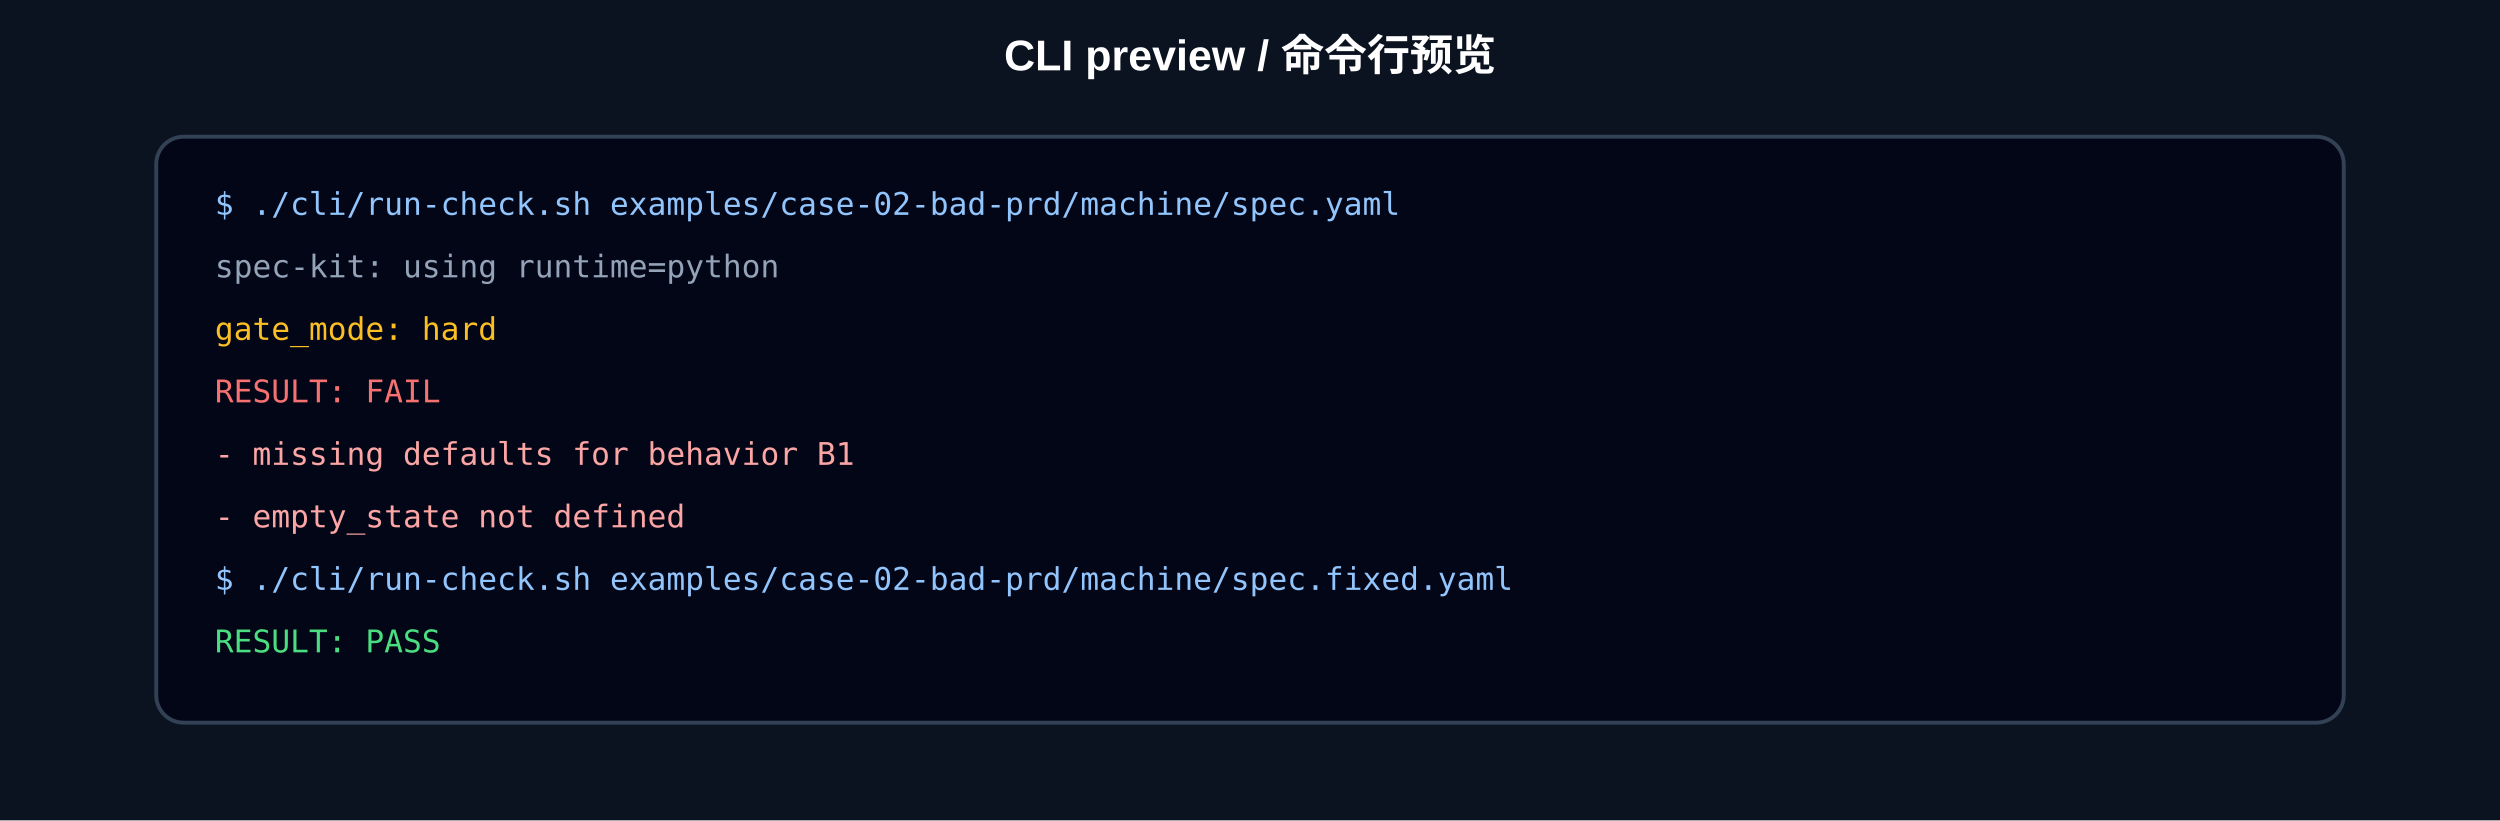
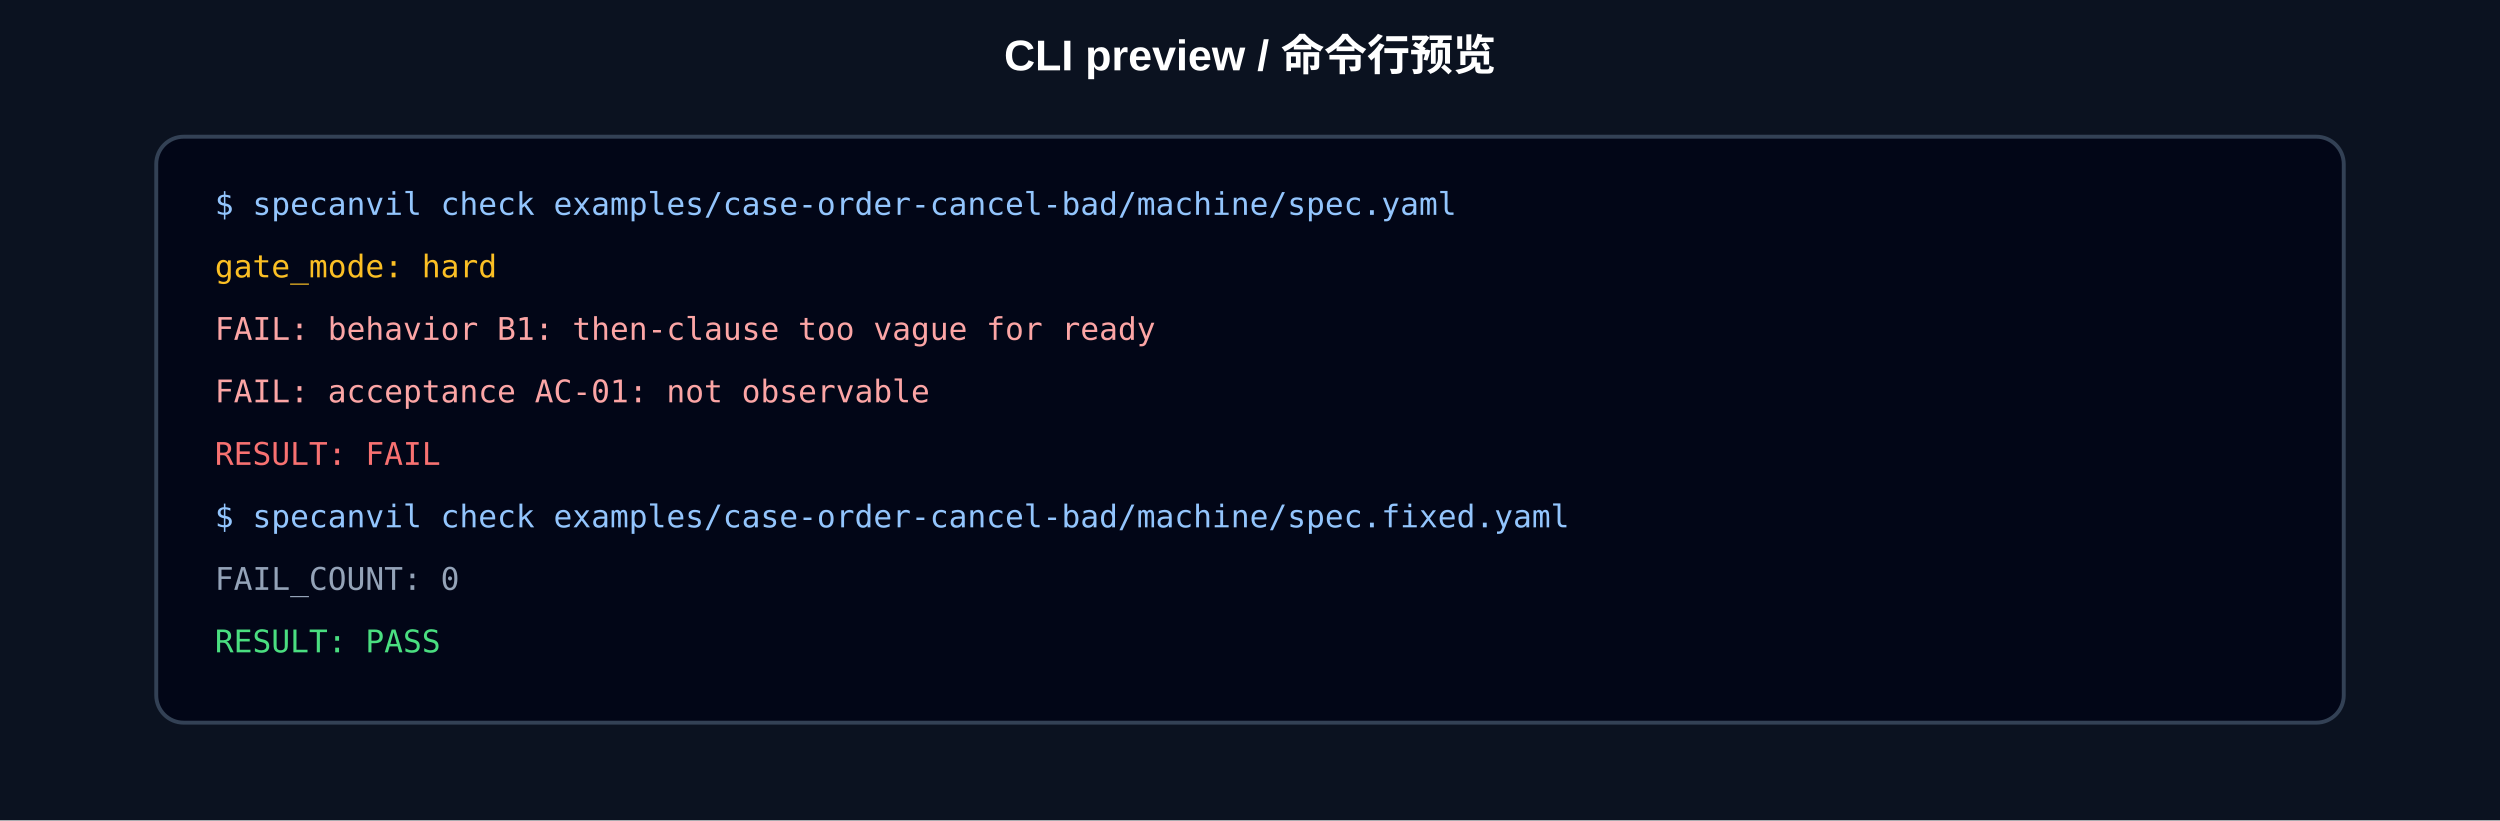
<svg xmlns="http://www.w3.org/2000/svg" viewBox="0 0 1280 420" width="1280" height="420">
  <defs>
    <filter id="shadow" x="-2%" y="-2%" width="104%" height="104%">
      <feDropShadow dx="0" dy="2" stdDeviation="3" flood-opacity="0.10" />
    </filter>
    <marker id="arrow" markerWidth="9" markerHeight="7" refX="9" refY="3.5" orient="auto">
      <polygon points="0 0, 9 3.5, 0 7" fill="#0B6BCB" />
    </marker>
    <marker id="arrow-green" markerWidth="9" markerHeight="7" refX="9" refY="3.5" orient="auto">
      <polygon points="0 0, 9 3.5, 0 7" fill="#159947" />
    </marker>
    <marker id="arrow-red" markerWidth="9" markerHeight="7" refX="9" refY="3.5" orient="auto">
      <polygon points="0 0, 9 3.5, 0 7" fill="#DC2626" />
    </marker>
  </defs>
  <rect width="1280" height="420" fill="#0B1220" />
  <text x="640" y="36" text-anchor="middle" fill="#FFFFFF" font-family="Helvetica Neue,Arial,sans-serif" font-size="22" font-weight="700">CLI preview / 命令行预览</text>
  <rect x="80" y="70" width="1120" height="300" rx="14" fill="#020617" stroke="#334155" stroke-width="2" />
-   <text x="110" y="110" fill="#93C5FD" font-family="Menlo,Consolas,monospace" font-size="16">$ ./cli/run-check.sh examples/case-02-bad-prd/machine/spec.yaml</text>
-   <text x="110" y="142" fill="#94A3B8" font-family="Menlo,Consolas,monospace" font-size="16">spec-kit: using runtime=python</text>
-   <text x="110" y="174" fill="#FBBF24" font-family="Menlo,Consolas,monospace" font-size="16">gate_mode: hard</text>
-   <text x="110" y="206" fill="#F87171" font-family="Menlo,Consolas,monospace" font-size="16">RESULT: FAIL</text>
-   <text x="110" y="238" fill="#FCA5A5" font-family="Menlo,Consolas,monospace" font-size="16">- missing defaults for behavior B1</text>
-   <text x="110" y="270" fill="#FCA5A5" font-family="Menlo,Consolas,monospace" font-size="16">- empty_state not defined</text>
-   <text x="110" y="302" fill="#93C5FD" font-family="Menlo,Consolas,monospace" font-size="16">$ ./cli/run-check.sh examples/case-02-bad-prd/machine/spec.fixed.yaml</text>
+   <text x="110" y="110" fill="#93C5FD" font-family="Menlo,Consolas,monospace" font-size="16">$ specanvil check examples/case-order-cancel-bad/machine/spec.yaml</text>
+   <text x="110" y="142" fill="#FBBF24" font-family="Menlo,Consolas,monospace" font-size="16">gate_mode: hard</text>
+   <text x="110" y="174" fill="#FCA5A5" font-family="Menlo,Consolas,monospace" font-size="16">FAIL: behavior B1: then-clause too vague for ready</text>
+   <text x="110" y="206" fill="#FCA5A5" font-family="Menlo,Consolas,monospace" font-size="16">FAIL: acceptance AC-01: not observable</text>
+   <text x="110" y="238" fill="#F87171" font-family="Menlo,Consolas,monospace" font-size="16">RESULT: FAIL</text>
+   <text x="110" y="270" fill="#93C5FD" font-family="Menlo,Consolas,monospace" font-size="16">$ specanvil check examples/case-order-cancel-bad/machine/spec.fixed.yaml</text>
+   <text x="110" y="302" fill="#94A3B8" font-family="Menlo,Consolas,monospace" font-size="16">FAIL_COUNT: 0</text>
  <text x="110" y="334" fill="#4ADE80" font-family="Menlo,Consolas,monospace" font-size="16">RESULT: PASS</text>
</svg>
